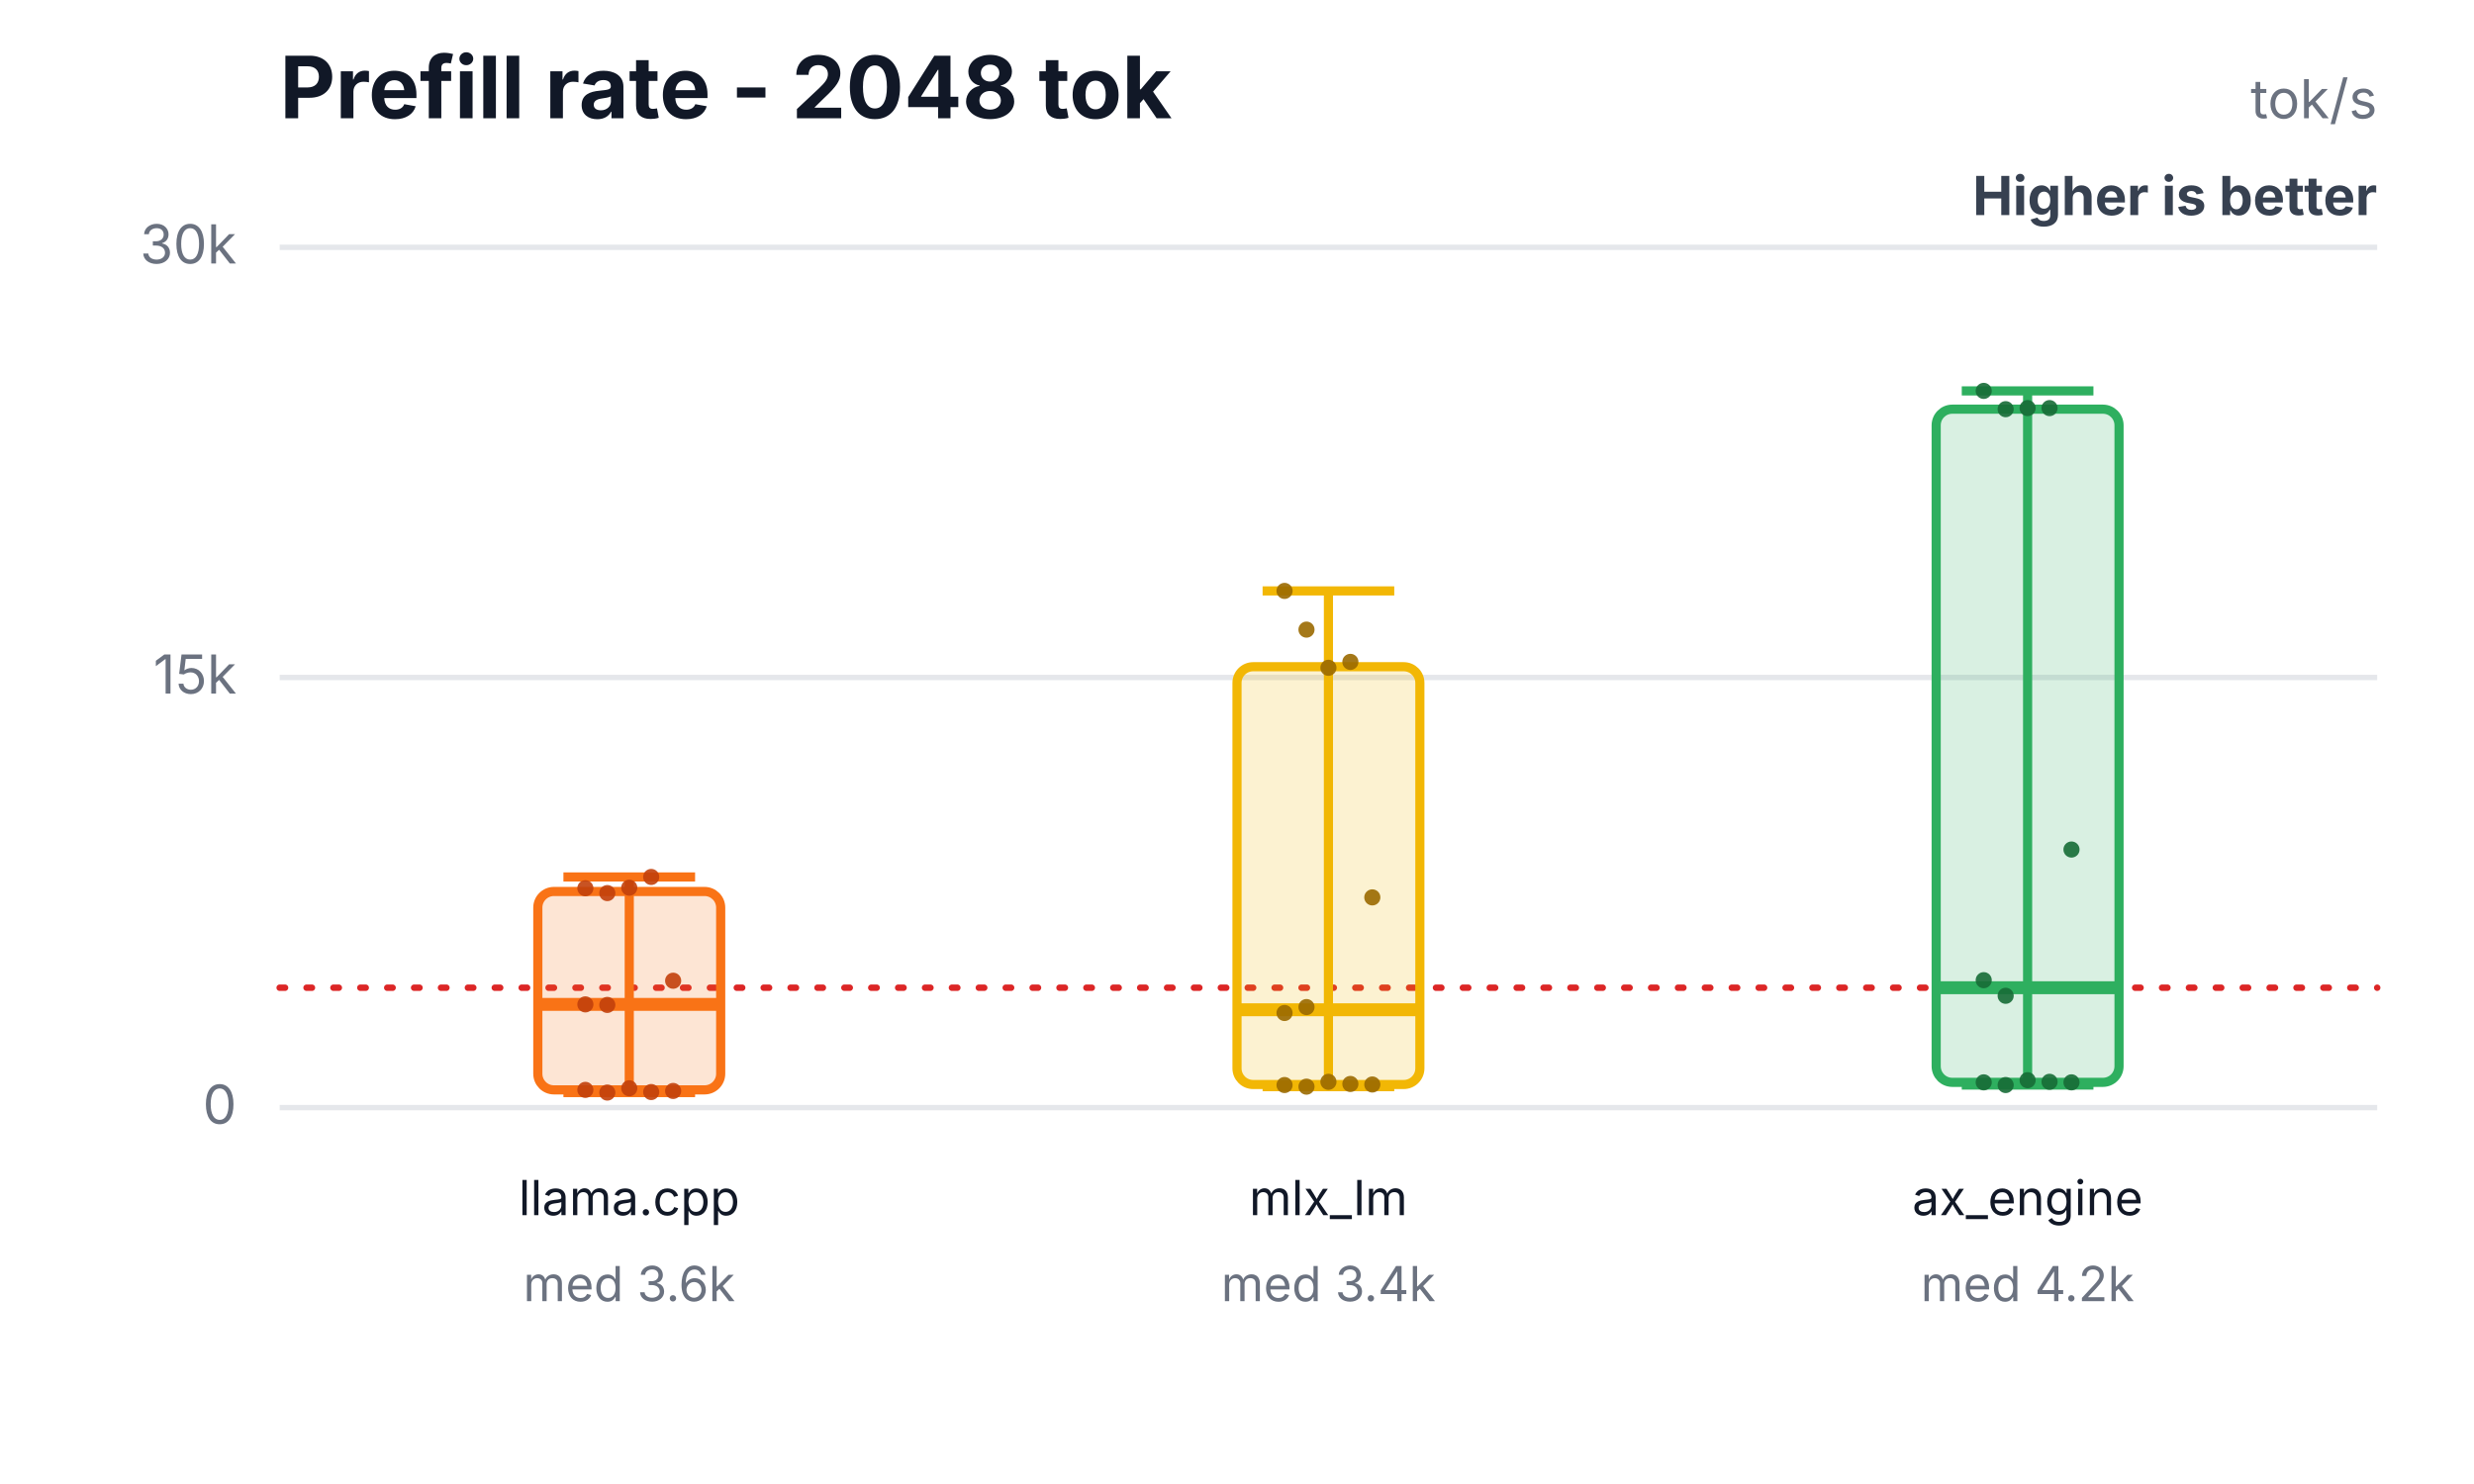
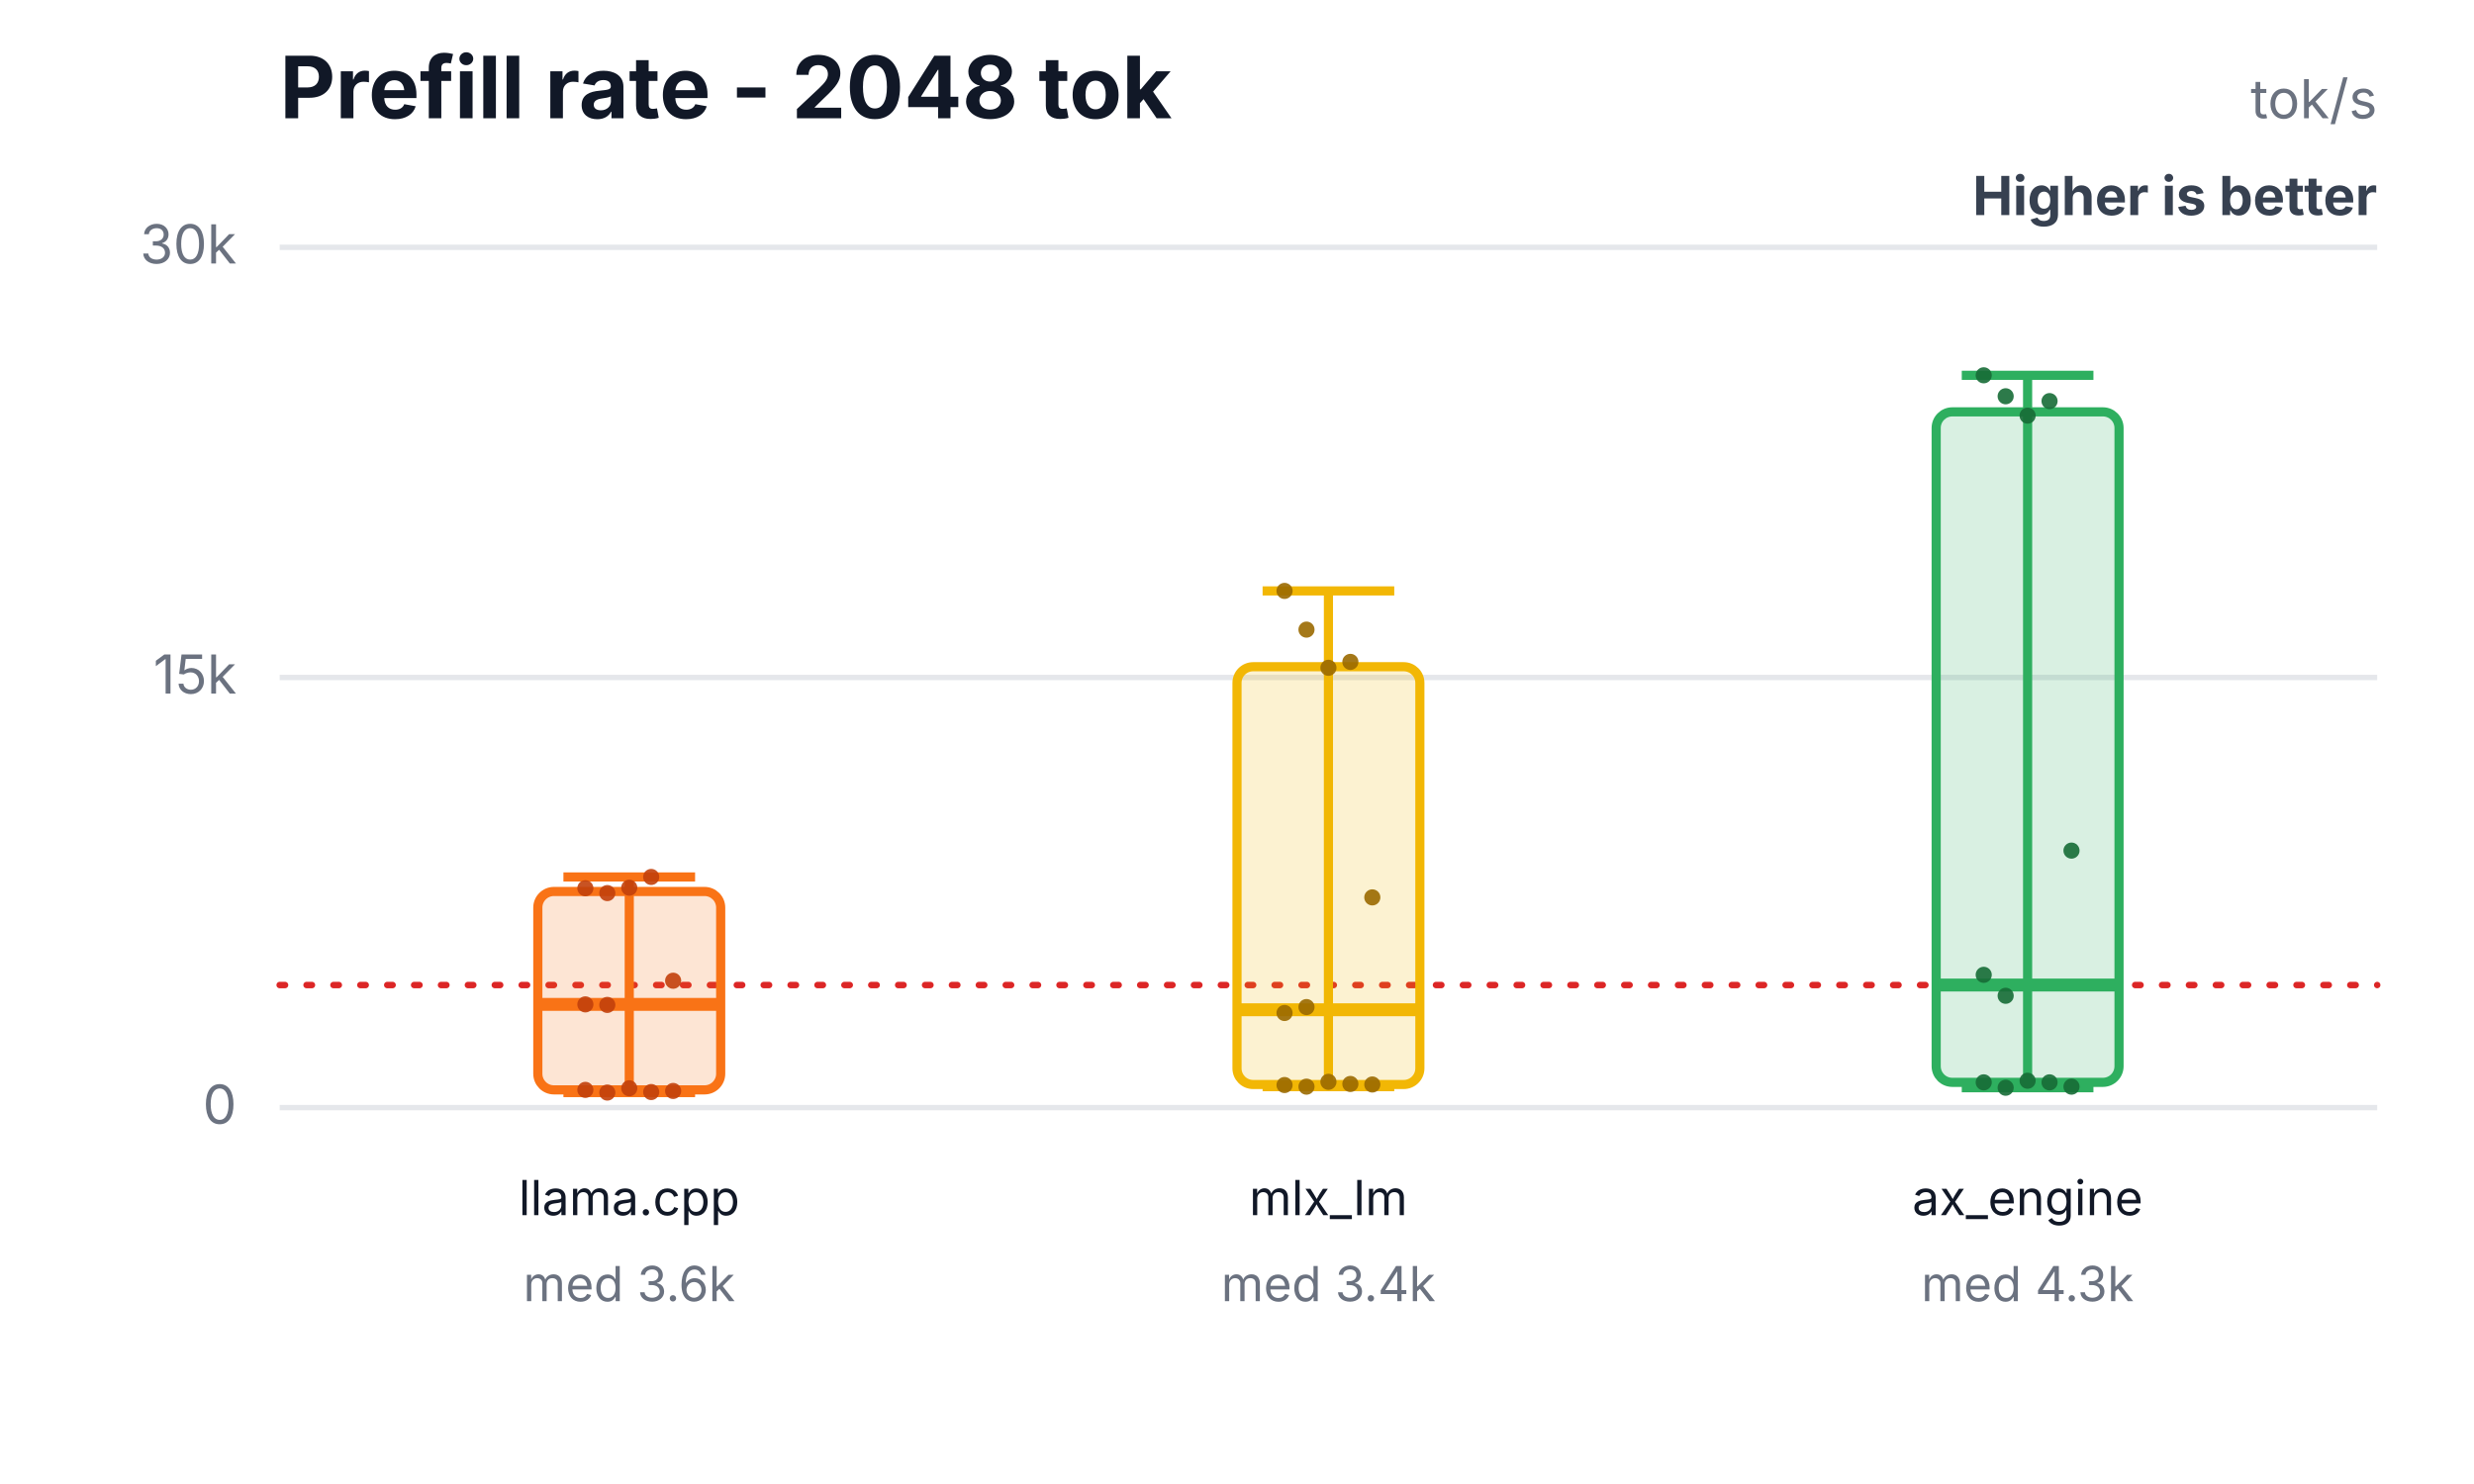
<svg xmlns="http://www.w3.org/2000/svg" width="460" height="276" viewBox="0 0 460 276" role="img" aria-labelledby="title desc">
  <rect width="460" height="276" fill="#ffffff" />
  <text x="52" y="22" font-family="Inter,Segoe UI,Arial,sans-serif" font-size="16" font-weight="700" fill="#111827">Prefill rate - 2048 tok</text>
  <text x="442" y="22" text-anchor="end" font-family="Inter,Segoe UI,Arial,sans-serif" font-size="10" fill="#6b7280">tok/s</text>
  <text x="442" y="40" text-anchor="end" font-family="Inter,Segoe UI,Arial,sans-serif" font-size="10" font-weight="700" fill="#374151">Higher is better</text>
  <line x1="52" y1="206.0" x2="442" y2="206.0" stroke="#e5e7eb" stroke-width="1" />
  <text x="44" y="209.0" text-anchor="end" font-family="Inter,Segoe UI,Arial,sans-serif" font-size="10" fill="#6b7280">0</text>
  <line x1="52" y1="126.0" x2="442" y2="126.0" stroke="#e5e7eb" stroke-width="1" />
  <text x="44" y="129.0" text-anchor="end" font-family="Inter,Segoe UI,Arial,sans-serif" font-size="10" fill="#6b7280">15k</text>
  <line x1="52" y1="46.0" x2="442" y2="46.0" stroke="#e5e7eb" stroke-width="1" />
  <text x="44" y="49.0" text-anchor="end" font-family="Inter,Segoe UI,Arial,sans-serif" font-size="10" fill="#6b7280">30k</text>
-   <line x1="52" y1="183.7" x2="442" y2="183.7" stroke="#dc2626" stroke-width="1.2" stroke-dasharray="1 4" stroke-linecap="round" />
+   <line x1="52" y1="183.2" x2="442" y2="183.2" stroke="#dc2626" stroke-width="1.2" stroke-dasharray="1 4" stroke-linecap="round" />
  <line x1="117" y1="163.1" x2="117" y2="203.2" stroke="#f97316" stroke-width="1.7" />
  <line x1="104.76" y1="163.1" x2="129.24" y2="163.1" stroke="#f97316" stroke-width="1.7" />
  <line x1="104.76" y1="203.2" x2="129.24" y2="203.2" stroke="#f97316" stroke-width="1.7" />
  <rect x="100" y="165.8" width="34" height="36.9" rx="3" fill="#f97316" fill-opacity="0.18" stroke="#f97316" stroke-width="1.7" />
  <line x1="100" y1="186.8" x2="134" y2="186.8" stroke="#f97316" stroke-width="2.4" />
  <text x="117" y="226" text-anchor="middle" font-family="Inter,Segoe UI,Arial,sans-serif" font-size="9" fill="#111827">llama.cpp</text>
  <text x="117" y="242" text-anchor="middle" font-family="Inter,Segoe UI,Arial,sans-serif" font-size="9" fill="#6b7280">med 3.6k</text>
  <circle cx="108.84" cy="165.2" r="1.5" fill="#c2410c" fill-opacity="0.9" />
  <circle cx="112.92" cy="166.1" r="1.5" fill="#c2410c" fill-opacity="0.9" />
  <circle cx="117" cy="165.1" r="1.5" fill="#c2410c" fill-opacity="0.9" />
  <circle cx="121.08" cy="163.1" r="1.5" fill="#c2410c" fill-opacity="0.9" />
  <circle cx="125.16" cy="182.4" r="1.5" fill="#c2410c" fill-opacity="0.9" />
  <circle cx="108.84" cy="186.8" r="1.5" fill="#c2410c" fill-opacity="0.9" />
  <circle cx="112.92" cy="203.2" r="1.5" fill="#c2410c" fill-opacity="0.9" />
  <circle cx="117" cy="202.4" r="1.5" fill="#c2410c" fill-opacity="0.9" />
  <circle cx="121.08" cy="203.1" r="1.5" fill="#c2410c" fill-opacity="0.9" />
  <circle cx="125.16" cy="202.9" r="1.5" fill="#c2410c" fill-opacity="0.9" />
  <circle cx="108.84" cy="202.7" r="1.5" fill="#c2410c" fill-opacity="0.9" />
  <circle cx="112.92" cy="186.9" r="1.5" fill="#c2410c" fill-opacity="0.9" />
  <line x1="247" y1="109.9" x2="247" y2="202.1" stroke="#f2b705" stroke-width="1.7" />
  <line x1="234.76" y1="109.9" x2="259.24" y2="109.9" stroke="#f2b705" stroke-width="1.7" />
  <line x1="234.76" y1="202.1" x2="259.24" y2="202.1" stroke="#f2b705" stroke-width="1.7" />
  <rect x="230" y="124.0" width="34" height="77.7" rx="3" fill="#f2b705" fill-opacity="0.18" stroke="#f2b705" stroke-width="1.7" />
  <line x1="230" y1="187.8" x2="264" y2="187.8" stroke="#f2b705" stroke-width="2.4" />
  <text x="247" y="226" text-anchor="middle" font-family="Inter,Segoe UI,Arial,sans-serif" font-size="9" fill="#111827">mlx_lm</text>
  <text x="247" y="242" text-anchor="middle" font-family="Inter,Segoe UI,Arial,sans-serif" font-size="9" fill="#6b7280">med 3.4k</text>
  <circle cx="238.84" cy="109.9" r="1.5" fill="#9a6a00" fill-opacity="0.9" />
  <circle cx="242.92" cy="117.1" r="1.5" fill="#9a6a00" fill-opacity="0.9" />
  <circle cx="247" cy="124.2" r="1.5" fill="#9a6a00" fill-opacity="0.9" />
  <circle cx="251.08" cy="123.1" r="1.5" fill="#9a6a00" fill-opacity="0.9" />
  <circle cx="255.16" cy="166.9" r="1.5" fill="#9a6a00" fill-opacity="0.9" />
  <circle cx="238.84" cy="188.4" r="1.5" fill="#9a6a00" fill-opacity="0.9" />
  <circle cx="242.92" cy="202.1" r="1.5" fill="#9a6a00" fill-opacity="0.9" />
  <circle cx="247" cy="201.2" r="1.5" fill="#9a6a00" fill-opacity="0.9" />
  <circle cx="251.08" cy="201.6" r="1.5" fill="#9a6a00" fill-opacity="0.9" />
  <circle cx="255.16" cy="201.7" r="1.5" fill="#9a6a00" fill-opacity="0.9" />
  <circle cx="238.84" cy="201.8" r="1.5" fill="#9a6a00" fill-opacity="0.9" />
  <circle cx="242.92" cy="187.3" r="1.5" fill="#9a6a00" fill-opacity="0.9" />
-   <line x1="377" y1="72.7" x2="377" y2="201.8" stroke="#2eaf5f" stroke-width="1.7" />
-   <line x1="364.76" y1="72.7" x2="389.24" y2="72.7" stroke="#2eaf5f" stroke-width="1.7" />
-   <line x1="364.76" y1="201.8" x2="389.24" y2="201.8" stroke="#2eaf5f" stroke-width="1.7" />
-   <rect x="360" y="76.1" width="34" height="125.2" rx="3" fill="#2eaf5f" fill-opacity="0.18" stroke="#2eaf5f" stroke-width="1.7" />
-   <line x1="360" y1="183.7" x2="394" y2="183.7" stroke="#2eaf5f" stroke-width="2.4" />
+   <line x1="377" y1="69.8" x2="377" y2="202.3" stroke="#2eaf5f" stroke-width="1.7" />
+   <line x1="364.76" y1="69.8" x2="389.24" y2="69.8" stroke="#2eaf5f" stroke-width="1.7" />
+   <line x1="364.76" y1="202.3" x2="389.24" y2="202.3" stroke="#2eaf5f" stroke-width="1.7" />
+   <rect x="360" y="76.6" width="34" height="124.7" rx="3" fill="#2eaf5f" fill-opacity="0.18" stroke="#2eaf5f" stroke-width="1.7" />
+   <line x1="360" y1="183.2" x2="394" y2="183.2" stroke="#2eaf5f" stroke-width="2.4" />
  <text x="377" y="226" text-anchor="middle" font-family="Inter,Segoe UI,Arial,sans-serif" font-size="9" fill="#111827">ax_engine</text>
-   <text x="377" y="242" text-anchor="middle" font-family="Inter,Segoe UI,Arial,sans-serif" font-size="9" fill="#6b7280">med 4.2k</text>
-   <circle cx="368.84" cy="72.7" r="1.5" fill="#176c37" fill-opacity="0.9" />
-   <circle cx="372.92" cy="76.1" r="1.5" fill="#176c37" fill-opacity="0.9" />
-   <circle cx="377" cy="75.9" r="1.5" fill="#176c37" fill-opacity="0.9" />
-   <circle cx="381.08" cy="75.9" r="1.5" fill="#176c37" fill-opacity="0.9" />
-   <circle cx="385.16" cy="158.0" r="1.5" fill="#176c37" fill-opacity="0.9" />
-   <circle cx="368.84" cy="182.3" r="1.5" fill="#176c37" fill-opacity="0.9" />
-   <circle cx="372.92" cy="201.8" r="1.5" fill="#176c37" fill-opacity="0.9" />
-   <circle cx="377" cy="200.9" r="1.5" fill="#176c37" fill-opacity="0.9" />
-   <circle cx="381.08" cy="201.2" r="1.5" fill="#176c37" fill-opacity="0.9" />
-   <circle cx="385.16" cy="201.3" r="1.5" fill="#176c37" fill-opacity="0.9" />
+   <text x="377" y="242" text-anchor="middle" font-family="Inter,Segoe UI,Arial,sans-serif" font-size="9" fill="#6b7280">med 4.3k</text>
+   <circle cx="368.84" cy="69.8" r="1.5" fill="#176c37" fill-opacity="0.9" />
+   <circle cx="372.92" cy="73.7" r="1.5" fill="#176c37" fill-opacity="0.9" />
+   <circle cx="377" cy="77.3" r="1.5" fill="#176c37" fill-opacity="0.9" />
+   <circle cx="381.08" cy="74.6" r="1.5" fill="#176c37" fill-opacity="0.9" />
+   <circle cx="385.16" cy="158.2" r="1.5" fill="#176c37" fill-opacity="0.9" />
+   <circle cx="368.84" cy="181.3" r="1.5" fill="#176c37" fill-opacity="0.9" />
+   <circle cx="372.92" cy="202.3" r="1.5" fill="#176c37" fill-opacity="0.9" />
+   <circle cx="377" cy="201.0" r="1.5" fill="#176c37" fill-opacity="0.9" />
+   <circle cx="381.08" cy="201.3" r="1.5" fill="#176c37" fill-opacity="0.9" />
+   <circle cx="385.16" cy="202.1" r="1.5" fill="#176c37" fill-opacity="0.9" />
  <circle cx="368.84" cy="201.3" r="1.5" fill="#176c37" fill-opacity="0.9" />
  <circle cx="372.92" cy="185.2" r="1.5" fill="#176c37" fill-opacity="0.9" />
</svg>
